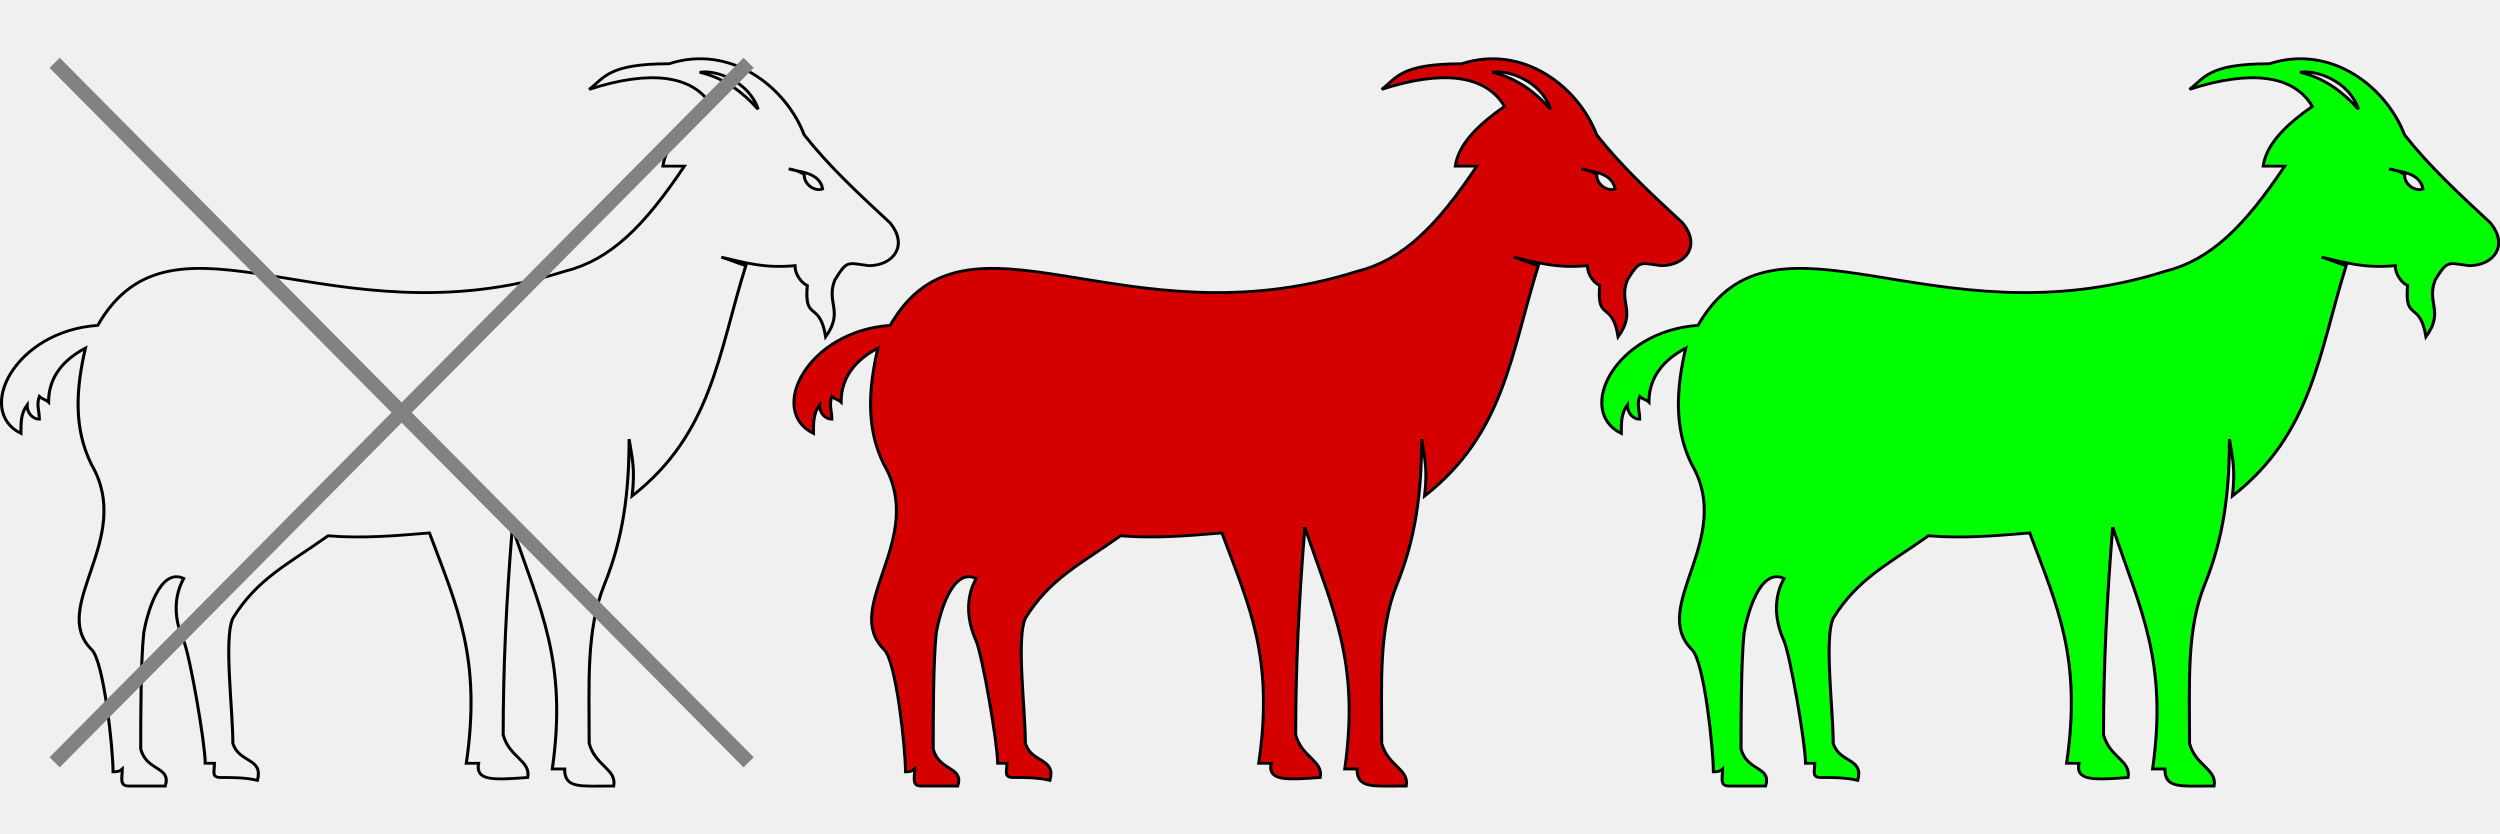
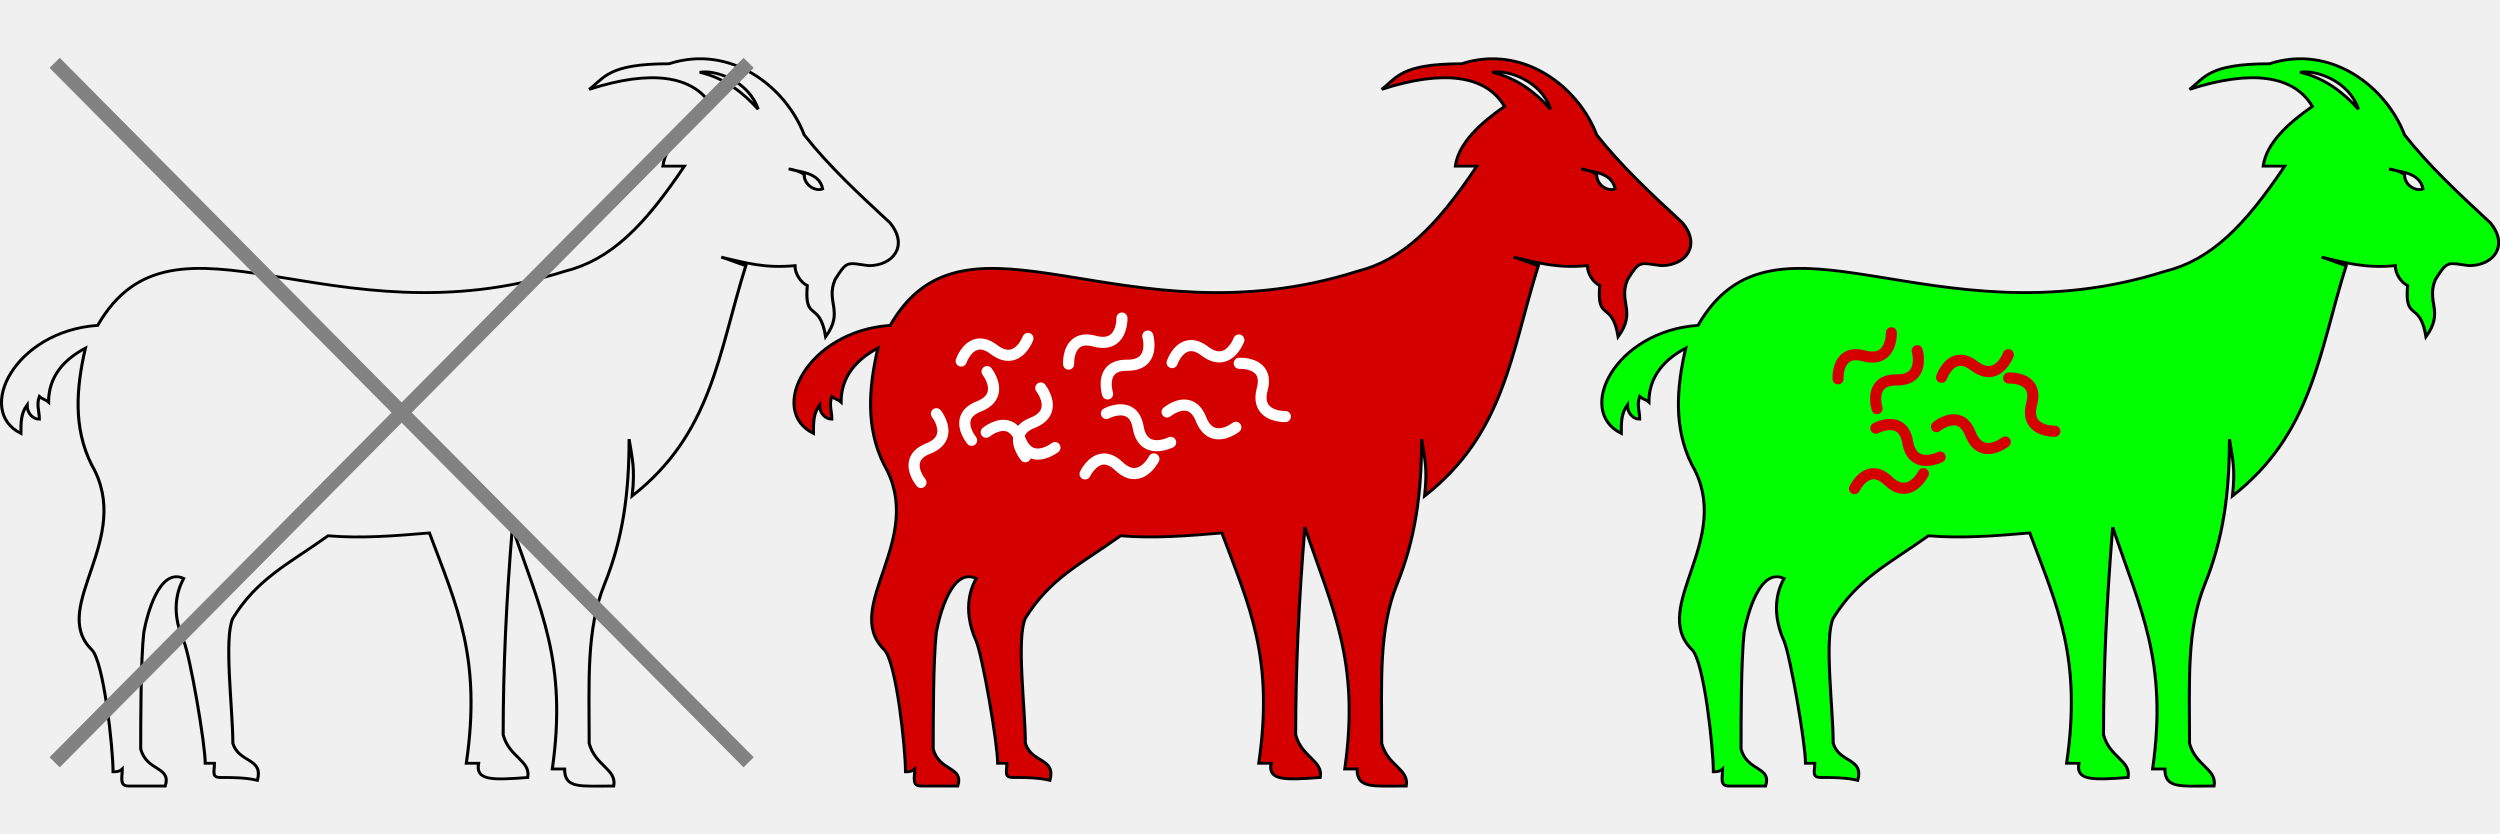
<svg xmlns="http://www.w3.org/2000/svg" xml:space="preserve" version="1.1" style="clip-rule:evenodd;fill-rule:evenodd;image-rendering:optimizeQuality;shape-rendering:geometricPrecision;text-rendering:geometricPrecision" viewBox="0 0 750 250" x="0px" y="0px" id="svg10" width="750" height="250">
  <defs id="defs4">
    <style type="text/css" id="style2">
   
    .fil0 {fill:black}
   
  </style>
  </defs>
  <g id="g8" style="fill:#00ff00;fill-opacity:1;stroke:#000000;stroke-opacity:1" transform="matrix(0.9214962,0,0,0.8530509,480.8447,17.42406)">
    <path class="fil0" d="m 199,256 c 1,-6 -6,-7 -8,-15 0,-22 -1,-40 5,-56 6,-16 8,-32 8,-51 1,7 2,10 1,20 26,-22 28,-50 37,-81 -3,-1 -5,-2 -8,-3 8,2 14,4 24,3 0,3 2,6 4,7 -1,13 4,5 6,18 6,-9 0,-12 3,-20 4,-7 4,-6 11,-5 8,0 13,-7 7,-15 C 279,48 269,38 261,27 255,10 237,-5 217,2 c -20,0 -21,5 -26,9 20,-7 34,-5 40,6 -8,6 -15,13 -16,21 2,0 5,0 7,0 C 209,59 198,71 183,75 107,101 56,47 31,94 4,96 -9,124 6,132 c 0,-4 0,-7 2,-10 0,3 2,5 4,5 0,-3 -1,-5 0,-8 1,1 2,1 3,2 0,-9 5,-15 12,-19 -3,14 -4,28 2,41 14,26 -14,50 0,65 4,4 7,35 7,43 1,0 2,0 3,-1 0,3 -1,6 2,6 4,0 8,0 12,0 2,-7 -6,-5 -8,-13 0,-10 0,-31 1,-41 1,-6 5,-23 13,-19 -1,2 -5,10 0,22 2,5 7,36 7,43 1,0 2,0 3,0 0,3 -1,5 2,5 4,0 8,0 12,1 2,-8 -6,-6 -8,-13 0,-12 -3,-37 0,-44 8,-14 18,-19 31,-29 11,1 22,0 33,-1 9,26 17,44 12,81 1,0 2,0 4,0 -1,6 4,6 16,5 1,-6 -6,-7 -8,-15 0,-23 1,-47 3,-73 9,29 18,47 13,85 2,0 3,0 4,0 0,7 5,6 16,6 z M 267,46 c -1,-6 -8,-6 -11,-7 1,0 4,1 5,2 0,4 4,6 6,5 z M 246,18 C 241,12 235,7 227,5 c 5,-1 16,3 19,13 z" id="path6" style="fill:#00ff00;fill-opacity:1;stroke:#000000;stroke-opacity:1" />
  </g>
  <g transform="matrix(0.9214962,0,0,0.8530509,238.4912,17.42406)" id="g8-3" style="fill:#d40000;fill-opacity:1;stroke:#000000;stroke-opacity:1;image-rendering:optimizeQuality;shape-rendering:geometricPrecision;text-rendering:geometricPrecision">
    <path class="fil0" d="m 199,256 c 1,-6 -6,-7 -8,-15 0,-22 -1,-40 5,-56 6,-16 8,-32 8,-51 1,7 2,10 1,20 26,-22 28,-50 37,-81 -3,-1 -5,-2 -8,-3 8,2 14,4 24,3 0,3 2,6 4,7 -1,13 4,5 6,18 6,-9 0,-12 3,-20 4,-7 4,-6 11,-5 8,0 13,-7 7,-15 C 279,48 269,38 261,27 255,10 237,-5 217,2 c -20,0 -21,5 -26,9 20,-7 34,-5 40,6 -8,6 -15,13 -16,21 2,0 5,0 7,0 C 209,59 198,71 183,75 107,101 56,47 31,94 4,96 -9,124 6,132 c 0,-4 0,-7 2,-10 0,3 2,5 4,5 0,-3 -1,-5 0,-8 1,1 2,1 3,2 0,-9 5,-15 12,-19 -3,14 -4,28 2,41 14,26 -14,50 0,65 4,4 7,35 7,43 1,0 2,0 3,-1 0,3 -1,6 2,6 4,0 8,0 12,0 2,-7 -6,-5 -8,-13 0,-10 0,-31 1,-41 1,-6 5,-23 13,-19 -1,2 -5,10 0,22 2,5 7,36 7,43 1,0 2,0 3,0 0,3 -1,5 2,5 4,0 8,0 12,1 2,-8 -6,-6 -8,-13 0,-12 -3,-37 0,-44 8,-14 18,-19 31,-29 11,1 22,0 33,-1 9,26 17,44 12,81 1,0 2,0 4,0 -1,6 4,6 16,5 1,-6 -6,-7 -8,-15 0,-23 1,-47 3,-73 9,29 18,47 13,85 2,0 3,0 4,0 0,7 5,6 16,6 z M 267,46 c -1,-6 -8,-6 -11,-7 1,0 4,1 5,2 0,4 4,6 6,5 z M 246,18 C 241,12 235,7 227,5 c 5,-1 16,3 19,13 z" id="path6-6" style="fill:#d40000;fill-opacity:1;stroke:#000000;stroke-opacity:1" />
  </g>
  <g transform="matrix(0.9214962,0,0,0.8530509,0.7452147,17.42406)" id="g8-7" style="fill:none;fill-opacity:1;stroke:#000000;stroke-opacity:1;image-rendering:optimizeQuality;shape-rendering:geometricPrecision;text-rendering:geometricPrecision">
    <path class="fil0" d="m 199,256 c 1,-6 -6,-7 -8,-15 0,-22 -1,-40 5,-56 6,-16 8,-32 8,-51 1,7 2,10 1,20 26,-22 28,-50 37,-81 -3,-1 -5,-2 -8,-3 8,2 14,4 24,3 0,3 2,6 4,7 -1,13 4,5 6,18 6,-9 0,-12 3,-20 4,-7 4,-6 11,-5 8,0 13,-7 7,-15 C 279,48 269,38 261,27 255,10 237,-5 217,2 c -20,0 -21,5 -26,9 20,-7 34,-5 40,6 -8,6 -15,13 -16,21 2,0 5,0 7,0 C 209,59 198,71 183,75 107,101 56,47 31,94 4,96 -9,124 6,132 c 0,-4 0,-7 2,-10 0,3 2,5 4,5 0,-3 -1,-5 0,-8 1,1 2,1 3,2 0,-9 5,-15 12,-19 -3,14 -4,28 2,41 14,26 -14,50 0,65 4,4 7,35 7,43 1,0 2,0 3,-1 0,3 -1,6 2,6 4,0 8,0 12,0 2,-7 -6,-5 -8,-13 0,-10 0,-31 1,-41 1,-6 5,-23 13,-19 -1,2 -5,10 0,22 2,5 7,36 7,43 1,0 2,0 3,0 0,3 -1,5 2,5 4,0 8,0 12,1 2,-8 -6,-6 -8,-13 0,-12 -3,-37 0,-44 8,-14 18,-19 31,-29 11,1 22,0 33,-1 9,26 17,44 12,81 1,0 2,0 4,0 -1,6 4,6 16,5 1,-6 -6,-7 -8,-15 0,-23 1,-47 3,-73 9,29 18,47 13,85 2,0 3,0 4,0 0,7 5,6 16,6 z M 267,46 c -1,-6 -8,-6 -11,-7 1,0 4,1 5,2 0,4 4,6 6,5 z M 246,18 C 241,12 235,7 227,5 c 5,-1 16,3 19,13 z" id="path6-5" style="fill:none;fill-opacity:1;stroke:#000000;stroke-opacity:1" />
  </g>
  <g id="g1000">
    <path id="path981" d="M 16.393,18.852 224.59,228.689" style="fill:none;fill-rule:evenodd;stroke:#828282;stroke-width:4.3;stroke-linecap:butt;stroke-linejoin:miter;stroke-miterlimit:4;stroke-dasharray:none;stroke-opacity:1" />
    <path id="path981-0" d="M 224.59,18.852 16.393,228.689" style="clip-rule:evenodd;fill:none;fill-rule:evenodd;stroke:#828282;stroke-width:4.3;stroke-linecap:butt;stroke-linejoin:miter;stroke-miterlimit:4;stroke-dasharray:none;stroke-opacity:1;image-rendering:optimizeQuality;shape-rendering:geometricPrecision;text-rendering:geometricPrecision" />
  </g>
+   <path d="m 309.104,137.726 c -0.101,0.218 -0.252,0.417 -0.449,0.579 -0.709,0.584 -1.755,0.487 -2.341,-0.22 -0.332,-0.4 -3.219,-4.023 -2.243,-7.808 0.571,-2.206 2.275,-3.878 5.069,-4.973 1.846,-0.724 2.945,-1.697 3.266,-2.891 0.512,-1.9 -0.932,-4.29 -1.478,-4.978 -0.572,-0.721 -0.452,-1.769 0.269,-2.342 0.721,-0.572 1.769,-0.452 2.342,0.269 0.129,0.162 3.138,4.012 2.086,7.918 -0.61,2.273 -2.385,3.997 -5.268,5.128 -1.738,0.682 -2.766,1.588 -3.055,2.693 -0.476,1.82 0.981,4.125 1.582,4.859 0.42,0.513 0.484,1.202 0.221,1.765 z" id="path2" style="clip-rule:evenodd;fill:#ffffff;fill-rule:evenodd;stroke-width:0.303;image-rendering:optimizeQuality;shape-rendering:geometricPrecision;text-rendering:geometricPrecision" />
+   <path d="m 349.421,125.1 c -0.218,-0.101 -0.417,-0.251 -0.58,-0.448 -0.585,-0.708 -0.49,-1.754 0.216,-2.342 0.4,-0.333 4.018,-3.226 7.804,-2.257 2.207,0.567 3.882,2.268 4.982,5.06 0.727,1.844 1.702,2.942 2.897,3.261 1.901,0.508 4.289,-0.94 4.975,-1.487 0.72,-0.574 1.768,-0.455 2.343,0.265 0.574,0.72 0.455,1.768 -0.265,2.343 -0.162,0.129 -4.006,3.145 -7.914,2.1 -2.274,-0.606 -4.001,-2.377 -5.137,-5.259 -0.685,-1.737 -1.592,-2.764 -2.699,-3.05 -1.821,-0.472 -4.123,0.988 -4.857,1.591 -0.512,0.42 -1.201,0.486 -1.765,0.224 z" id="path2-3" style="clip-rule:evenodd;fill:#ffffff;fill-rule:evenodd;stroke-width:0.303;image-rendering:optimizeQuality;shape-rendering:geometricPrecision;text-rendering:geometricPrecision" />
+   <path d="m 325.522,143.844 c -0.24,0 -0.484,-0.052 -0.715,-0.162 -0.829,-0.396 -1.183,-1.385 -0.79,-2.215 0.222,-0.47 2.287,-4.617 6.129,-5.332 2.241,-0.415 4.476,0.423 6.649,2.493 1.436,1.367 2.782,1.952 4,1.739 1.938,-0.339 3.495,-2.657 3.887,-3.443 0.412,-0.823 1.412,-1.157 2.236,-0.746 0.823,0.412 1.157,1.413 0.746,2.236 -0.092,0.185 -2.31,4.54 -6.295,5.236 -2.318,0.407 -4.63,-0.472 -6.874,-2.609 -1.352,-1.287 -2.608,-1.837 -3.732,-1.631 -1.851,0.338 -3.324,2.632 -3.736,3.487 -0.287,0.597 -0.885,0.946 -1.506,0.946 z" id="path2-6" style="clip-rule:evenodd;fill:#ffffff;fill-rule:evenodd;stroke-width:0.303;image-rendering:optimizeQuality;shape-rendering:geometricPrecision;text-rendering:geometricPrecision" />
+   <path d="m 333.416,119.401 c -0.176,0.163 -0.39,0.291 -0.634,0.368 -0.877,0.275 -1.809,-0.209 -2.087,-1.084 -0.157,-0.496 -1.47,-4.938 0.857,-8.078 1.359,-1.83 3.566,-2.739 6.567,-2.703 1.982,0.023 3.367,-0.466 4.113,-1.451 1.188,-1.569 0.749,-4.326 0.502,-5.168 -0.259,-0.883 0.246,-1.809 1.13,-2.069 0.883,-0.259 1.809,0.246 2.069,1.13 0.058,0.198 1.4,4.897 -1.044,8.121 -1.42,1.877 -3.712,2.808 -6.81,2.771 -1.867,-0.022 -3.16,0.431 -3.843,1.347 -1.125,1.508 -0.642,4.191 -0.361,5.098 0.196,0.633 -0.003,1.295 -0.459,1.719 z" id="path2-7" style="clip-rule:evenodd;fill:#ffffff;fill-rule:evenodd;stroke-width:0.303;image-rendering:optimizeQuality;shape-rendering:geometricPrecision;text-rendering:geometricPrecision" />
+   <path d="m 321.376,110.699 c -0.211,0.114 -0.45,0.185 -0.706,0.198 -0.917,0.048 -1.7,-0.653 -1.751,-1.57 -0.029,-0.519 -0.192,-5.149 2.844,-7.609 1.772,-1.433 4.136,-1.763 7.033,-0.98 1.914,0.517 3.376,0.388 4.345,-0.38 1.542,-1.223 1.804,-4.003 1.775,-4.88 -0.031,-0.92 0.689,-1.691 1.61,-1.722 0.92,-0.031 1.691,0.69 1.722,1.61 0.007,0.207 0.135,5.092 -3.036,7.605 -1.843,1.463 -4.295,1.793 -7.286,0.986 -1.802,-0.487 -3.168,-0.371 -4.058,0.347 -1.466,1.18 -1.667,3.899 -1.621,4.847 0.032,0.662 -0.326,1.254 -0.873,1.55 z" id="path2-70" style="clip-rule:evenodd;fill:#ffffff;fill-rule:evenodd;stroke-width:0.303;image-rendering:optimizeQuality;shape-rendering:geometricPrecision;text-rendering:geometricPrecision" />
+   <path d="m 370.307,109.791 c -0.115,-0.211 -0.186,-0.45 -0.199,-0.706 -0.049,-0.917 0.65,-1.701 1.567,-1.753 0.519,-0.03 5.149,-0.202 7.614,2.83 1.436,1.769 1.77,4.133 0.992,7.031 -0.514,1.915 -0.383,3.377 0.387,4.344 1.225,1.54 4.006,1.797 4.883,1.766 0.92,-0.032 1.692,0.686 1.725,1.607 0.033,0.92 -0.687,1.692 -1.607,1.725 -0.207,0.007 -5.092,0.144 -7.61,-3.022 -1.467,-1.841 -1.801,-4.292 -0.998,-7.284 0.484,-1.803 0.365,-3.169 -0.354,-4.057 -1.182,-1.464 -3.902,-1.66 -4.85,-1.612 -0.661,0.033 -1.254,-0.324 -1.552,-0.87 z" id="path2-3-9" style="clip-rule:evenodd;fill:#ffffff;fill-rule:evenodd;stroke-width:0.303;image-rendering:optimizeQuality;shape-rendering:geometricPrecision;text-rendering:geometricPrecision" />
+   <path d="m 330.93,125.385 c -0.193,-0.143 -0.358,-0.33 -0.478,-0.556 -0.431,-0.811 -0.126,-1.817 0.684,-2.25 0.459,-0.245 4.586,-2.35 8.098,-0.637 2.048,1 3.345,3.004 3.86,5.961 0.34,1.953 1.074,3.224 2.18,3.778 1.76,0.881 4.39,-0.056 5.173,-0.453 0.821,-0.417 1.823,-0.09 2.241,0.732 0.417,0.821 0.089,1.824 -0.732,2.241 -0.184,0.094 -4.558,2.273 -8.175,0.461 -2.105,-1.053 -3.44,-3.135 -3.971,-6.187 -0.32,-1.839 -1.003,-3.028 -2.028,-3.532 -1.689,-0.83 -4.238,0.136 -5.078,0.579 -0.586,0.309 -1.274,0.234 -1.774,-0.136 z" id="path2-6-3" style="clip-rule:evenodd;fill:#ffffff;fill-rule:evenodd;stroke-width:0.303;image-rendering:optimizeQuality;shape-rendering:geometricPrecision;text-rendering:geometricPrecision" />
+   <path d="m 351.821,110.441 c -0.239,0.027 -0.487,0.002 -0.729,-0.082 -0.868,-0.301 -1.33,-1.244 -1.032,-2.113 0.169,-0.492 1.757,-4.844 5.496,-5.982 2.181,-0.662 4.495,-0.079 6.886,1.736 1.579,1.198 2.983,1.629 4.169,1.282 1.889,-0.553 3.177,-3.031 3.479,-3.855 0.317,-0.864 1.274,-1.307 2.139,-0.991 0.864,0.317 1.308,1.275 0.991,2.139 -0.071,0.194 -1.79,4.769 -5.672,5.906 -2.258,0.663 -4.654,0.047 -7.122,-1.826 -1.487,-1.129 -2.796,-1.534 -3.89,-1.204 -1.802,0.542 -3.01,2.986 -3.324,3.882 -0.219,0.625 -0.773,1.039 -1.391,1.108 z" id="path2-7-6" style="clip-rule:evenodd;fill:#ffffff;fill-rule:evenodd;stroke-width:0.303;image-rendering:optimizeQuality;shape-rendering:geometricPrecision;text-rendering:geometricPrecision" />
+   <path d="m 292.997,132.808 c -0.101,0.218 -0.252,0.417 -0.449,0.579 -0.709,0.584 -1.755,0.487 -2.341,-0.22 -0.332,-0.4 -3.219,-4.023 -2.243,-7.808 0.571,-2.206 2.275,-3.878 5.069,-4.973 1.846,-0.724 2.945,-1.697 3.266,-2.891 0.512,-1.9 -0.932,-4.29 -1.478,-4.978 -0.572,-0.721 -0.452,-1.769 0.269,-2.342 0.721,-0.572 1.769,-0.452 2.342,0.269 0.129,0.162 3.138,4.012 2.086,7.918 -0.61,2.273 -2.385,3.997 -5.268,5.128 -1.738,0.682 -2.766,1.588 -3.055,2.693 -0.476,1.82 0.981,4.125 1.582,4.859 0.42,0.513 0.484,1.202 0.221,1.765 z" id="path2-5-1" style="clip-rule:evenodd;fill:#ffffff;fill-rule:evenodd;stroke-width:0.303;image-rendering:optimizeQuality;shape-rendering:geometricPrecision;text-rendering:geometricPrecision" />
+   <path d="m 277.792,145.449 c -0.101,0.218 -0.252,0.417 -0.449,0.579 -0.709,0.584 -1.755,0.487 -2.341,-0.22 -0.332,-0.4 -3.219,-4.023 -2.243,-7.808 0.571,-2.206 2.275,-3.878 5.069,-4.973 1.846,-0.724 2.945,-1.697 3.266,-2.891 0.512,-1.9 -0.932,-4.29 -1.478,-4.978 -0.572,-0.721 -0.452,-1.769 0.269,-2.342 0.721,-0.572 1.769,-0.452 2.342,0.269 0.129,0.162 3.138,4.012 2.086,7.918 -0.61,2.273 -2.385,3.997 -5.268,5.128 -1.738,0.682 -2.766,1.588 -3.055,2.693 -0.476,1.82 0.981,4.125 1.582,4.859 0.42,0.513 0.484,1.202 0.221,1.765 z" id="path2-0-8" style="clip-rule:evenodd;fill:#ffffff;fill-rule:evenodd;stroke-width:0.303;image-rendering:optimizeQuality;shape-rendering:geometricPrecision;text-rendering:geometricPrecision" />
+   <path d="m 295.158,131.184 c -0.218,-0.101 -0.417,-0.251 -0.58,-0.448 -0.585,-0.708 -0.49,-1.754 0.216,-2.342 0.4,-0.333 4.018,-3.226 7.804,-2.257 2.207,0.567 3.882,2.268 4.982,5.06 0.727,1.844 1.702,2.942 2.897,3.261 1.901,0.508 4.289,-0.94 4.975,-1.487 0.72,-0.574 1.768,-0.455 2.343,0.265 0.574,0.72 0.455,1.768 -0.265,2.343 -0.162,0.129 -4.006,3.145 -7.914,2.1 -2.274,-0.606 -4.001,-2.377 -5.137,-5.259 -0.685,-1.737 -1.592,-2.764 -2.699,-3.05 -1.821,-0.472 -4.123,0.988 -4.857,1.591 -0.512,0.42 -1.201,0.486 -1.765,0.224 z" id="path2-3-6-7" style="clip-rule:evenodd;fill:#ffffff;fill-rule:evenodd;stroke-width:0.303;image-rendering:optimizeQuality;shape-rendering:geometricPrecision;text-rendering:geometricPrecision" />
+   <path d="m 288.542,109.967 c -0.239,0.027 -0.487,0.002 -0.729,-0.082 -0.868,-0.301 -1.33,-1.244 -1.032,-2.113 0.169,-0.492 1.757,-4.844 5.496,-5.982 2.181,-0.662 4.495,-0.079 6.886,1.736 1.579,1.198 2.983,1.629 4.169,1.282 1.889,-0.553 3.177,-3.031 3.479,-3.855 0.317,-0.864 1.274,-1.307 2.139,-0.991 0.864,0.317 1.308,1.275 0.991,2.139 -0.071,0.194 -1.79,4.769 -5.672,5.906 -2.258,0.663 -4.654,0.047 -7.122,-1.826 -1.487,-1.129 -2.796,-1.534 -3.89,-1.204 -1.802,0.542 -3.01,2.986 -3.324,3.882 -0.219,0.625 -0.773,1.039 -1.391,1.108 z" id="path2-7-6-2-9" style="clip-rule:evenodd;fill:#ffffff;fill-rule:evenodd;stroke-width:0.303;image-rendering:optimizeQuality;shape-rendering:geometricPrecision;text-rendering:geometricPrecision" />
+   <path d="m 580.257,129.51 c -0.218,-0.101 -0.417,-0.251 -0.58,-0.448 -0.585,-0.708 -0.49,-1.754 0.216,-2.342 0.4,-0.333 4.018,-3.226 7.804,-2.257 2.207,0.567 3.882,2.268 4.982,5.06 0.727,1.844 1.702,2.942 2.897,3.261 1.901,0.508 4.289,-0.94 4.975,-1.487 0.72,-0.574 1.768,-0.455 2.343,0.265 0.574,0.72 0.455,1.768 -0.265,2.343 -0.162,0.129 -4.006,3.145 -7.914,2.1 -2.274,-0.606 -4.001,-2.377 -5.137,-5.259 -0.685,-1.737 -1.592,-2.764 -2.699,-3.05 -1.821,-0.472 -4.123,0.988 -4.857,1.591 -0.512,0.42 -1.201,0.486 -1.765,0.224 z" id="path2-3-7" style="clip-rule:evenodd;fill:#d40000;fill-rule:evenodd;stroke-width:0.303;image-rendering:optimizeQuality;shape-rendering:geometricPrecision;text-rendering:geometricPrecision" />
+   <path d="m 556.358,148.254 c -0.24,0 -0.484,-0.052 -0.715,-0.162 -0.829,-0.396 -1.183,-1.385 -0.79,-2.215 0.222,-0.47 2.287,-4.617 6.129,-5.332 2.241,-0.415 4.476,0.423 6.649,2.493 1.436,1.367 2.782,1.952 4,1.739 1.938,-0.339 3.495,-2.657 3.887,-3.443 0.412,-0.823 1.412,-1.157 2.236,-0.746 0.823,0.412 1.157,1.413 0.746,2.236 -0.092,0.185 -2.31,4.54 -6.295,5.236 -2.318,0.407 -4.63,-0.472 -6.874,-2.609 -1.352,-1.287 -2.608,-1.837 -3.732,-1.631 -1.851,0.338 -3.324,2.632 -3.736,3.487 -0.287,0.597 -0.885,0.946 -1.506,0.946 z" id="path2-6-5" style="clip-rule:evenodd;fill:#d40000;fill-rule:evenodd;stroke-width:0.303;image-rendering:optimizeQuality;shape-rendering:geometricPrecision;text-rendering:geometricPrecision" />
+   <path d="m 564.252,123.811 c -0.176,0.163 -0.39,0.291 -0.634,0.368 -0.877,0.275 -1.809,-0.209 -2.087,-1.084 -0.157,-0.496 -1.47,-4.938 0.857,-8.078 1.359,-1.83 3.566,-2.739 6.567,-2.703 1.982,0.023 3.367,-0.466 4.113,-1.451 1.188,-1.569 0.749,-4.326 0.502,-5.168 -0.259,-0.883 0.246,-1.809 1.13,-2.069 0.883,-0.259 1.809,0.246 2.069,1.13 0.058,0.198 1.4,4.897 -1.044,8.121 -1.42,1.877 -3.712,2.808 -6.81,2.771 -1.867,-0.022 -3.16,0.431 -3.843,1.347 -1.125,1.508 -0.642,4.191 -0.361,5.098 0.196,0.633 -0.003,1.295 -0.459,1.719 z" id="path2-7-3" style="clip-rule:evenodd;fill:#d40000;fill-rule:evenodd;stroke-width:0.303;image-rendering:optimizeQuality;shape-rendering:geometricPrecision;text-rendering:geometricPrecision" />
+   <path d="m 552.212,115.108 c -0.211,0.114 -0.45,0.185 -0.706,0.198 -0.917,0.048 -1.7,-0.653 -1.751,-1.57 -0.029,-0.519 -0.192,-5.149 2.844,-7.609 1.772,-1.433 4.136,-1.763 7.033,-0.98 1.914,0.517 3.376,0.388 4.345,-0.38 1.542,-1.223 1.804,-4.003 1.775,-4.88 -0.031,-0.92 0.689,-1.691 1.61,-1.722 0.92,-0.031 1.691,0.69 1.722,1.61 0.007,0.207 0.135,5.092 -3.036,7.605 -1.843,1.463 -4.295,1.793 -7.286,0.986 -1.802,-0.487 -3.168,-0.371 -4.058,0.347 -1.466,1.18 -1.667,3.899 -1.621,4.847 0.032,0.662 -0.326,1.254 -0.873,1.55 z" id="path2-70-5" style="clip-rule:evenodd;fill:#d40000;fill-rule:evenodd;stroke-width:0.303;image-rendering:optimizeQuality;shape-rendering:geometricPrecision;text-rendering:geometricPrecision" />
+   <path d="m 601.143,114.201 c -0.115,-0.211 -0.186,-0.45 -0.199,-0.706 -0.049,-0.917 0.65,-1.701 1.567,-1.753 0.519,-0.03 5.149,-0.202 7.614,2.83 1.436,1.769 1.77,4.133 0.992,7.031 -0.514,1.915 -0.383,3.377 0.387,4.344 1.225,1.54 4.006,1.797 4.883,1.766 0.92,-0.032 1.692,0.686 1.725,1.607 0.033,0.92 -0.687,1.692 -1.607,1.725 -0.207,0.007 -5.092,0.144 -7.61,-3.022 -1.467,-1.841 -1.801,-4.292 -0.998,-7.284 0.484,-1.803 0.365,-3.169 -0.354,-4.057 -1.182,-1.464 -3.902,-1.66 -4.85,-1.612 -0.661,0.033 -1.254,-0.324 -1.552,-0.87 z" id="path2-3-9-6" style="clip-rule:evenodd;fill:#d40000;fill-rule:evenodd;stroke-width:0.303;image-rendering:optimizeQuality;shape-rendering:geometricPrecision;text-rendering:geometricPrecision" />
+   <path d="m 561.766,129.795 c -0.193,-0.143 -0.358,-0.33 -0.478,-0.556 -0.431,-0.811 -0.126,-1.817 0.684,-2.25 0.459,-0.245 4.586,-2.35 8.098,-0.637 2.048,1 3.345,3.004 3.86,5.961 0.34,1.953 1.074,3.224 2.18,3.778 1.76,0.881 4.39,-0.056 5.173,-0.453 0.821,-0.417 1.823,-0.09 2.241,0.732 0.417,0.821 0.089,1.824 -0.732,2.241 -0.184,0.094 -4.558,2.273 -8.175,0.461 -2.105,-1.053 -3.44,-3.135 -3.971,-6.187 -0.32,-1.839 -1.003,-3.028 -2.028,-3.532 -1.689,-0.83 -4.238,0.136 -5.078,0.579 -0.586,0.309 -1.274,0.234 -1.774,-0.136 z" id="path2-6-3-2" style="clip-rule:evenodd;fill:#d40000;fill-rule:evenodd;stroke-width:0.303;image-rendering:optimizeQuality;shape-rendering:geometricPrecision;text-rendering:geometricPrecision" />
+   <path d="m 582.657,114.85 c -0.239,0.027 -0.487,0.002 -0.729,-0.082 -0.868,-0.301 -1.33,-1.244 -1.032,-2.113 0.169,-0.492 1.757,-4.844 5.496,-5.982 2.181,-0.662 4.495,-0.079 6.886,1.736 1.579,1.198 2.983,1.629 4.169,1.282 1.889,-0.553 3.177,-3.031 3.479,-3.855 0.317,-0.864 1.274,-1.307 2.139,-0.991 0.864,0.317 1.308,1.275 0.991,2.139 -0.071,0.194 -1.79,4.769 -5.672,5.906 -2.258,0.663 -4.654,0.047 -7.122,-1.826 -1.487,-1.129 -2.796,-1.534 -3.89,-1.204 -1.802,0.542 -3.01,2.986 -3.324,3.882 -0.219,0.625 -0.773,1.039 -1.391,1.108 z" id="path2-7-6-9" style="clip-rule:evenodd;fill:#d40000;fill-rule:evenodd;stroke-width:0.303;image-rendering:optimizeQuality;shape-rendering:geometricPrecision;text-rendering:geometricPrecision" />
</svg>
